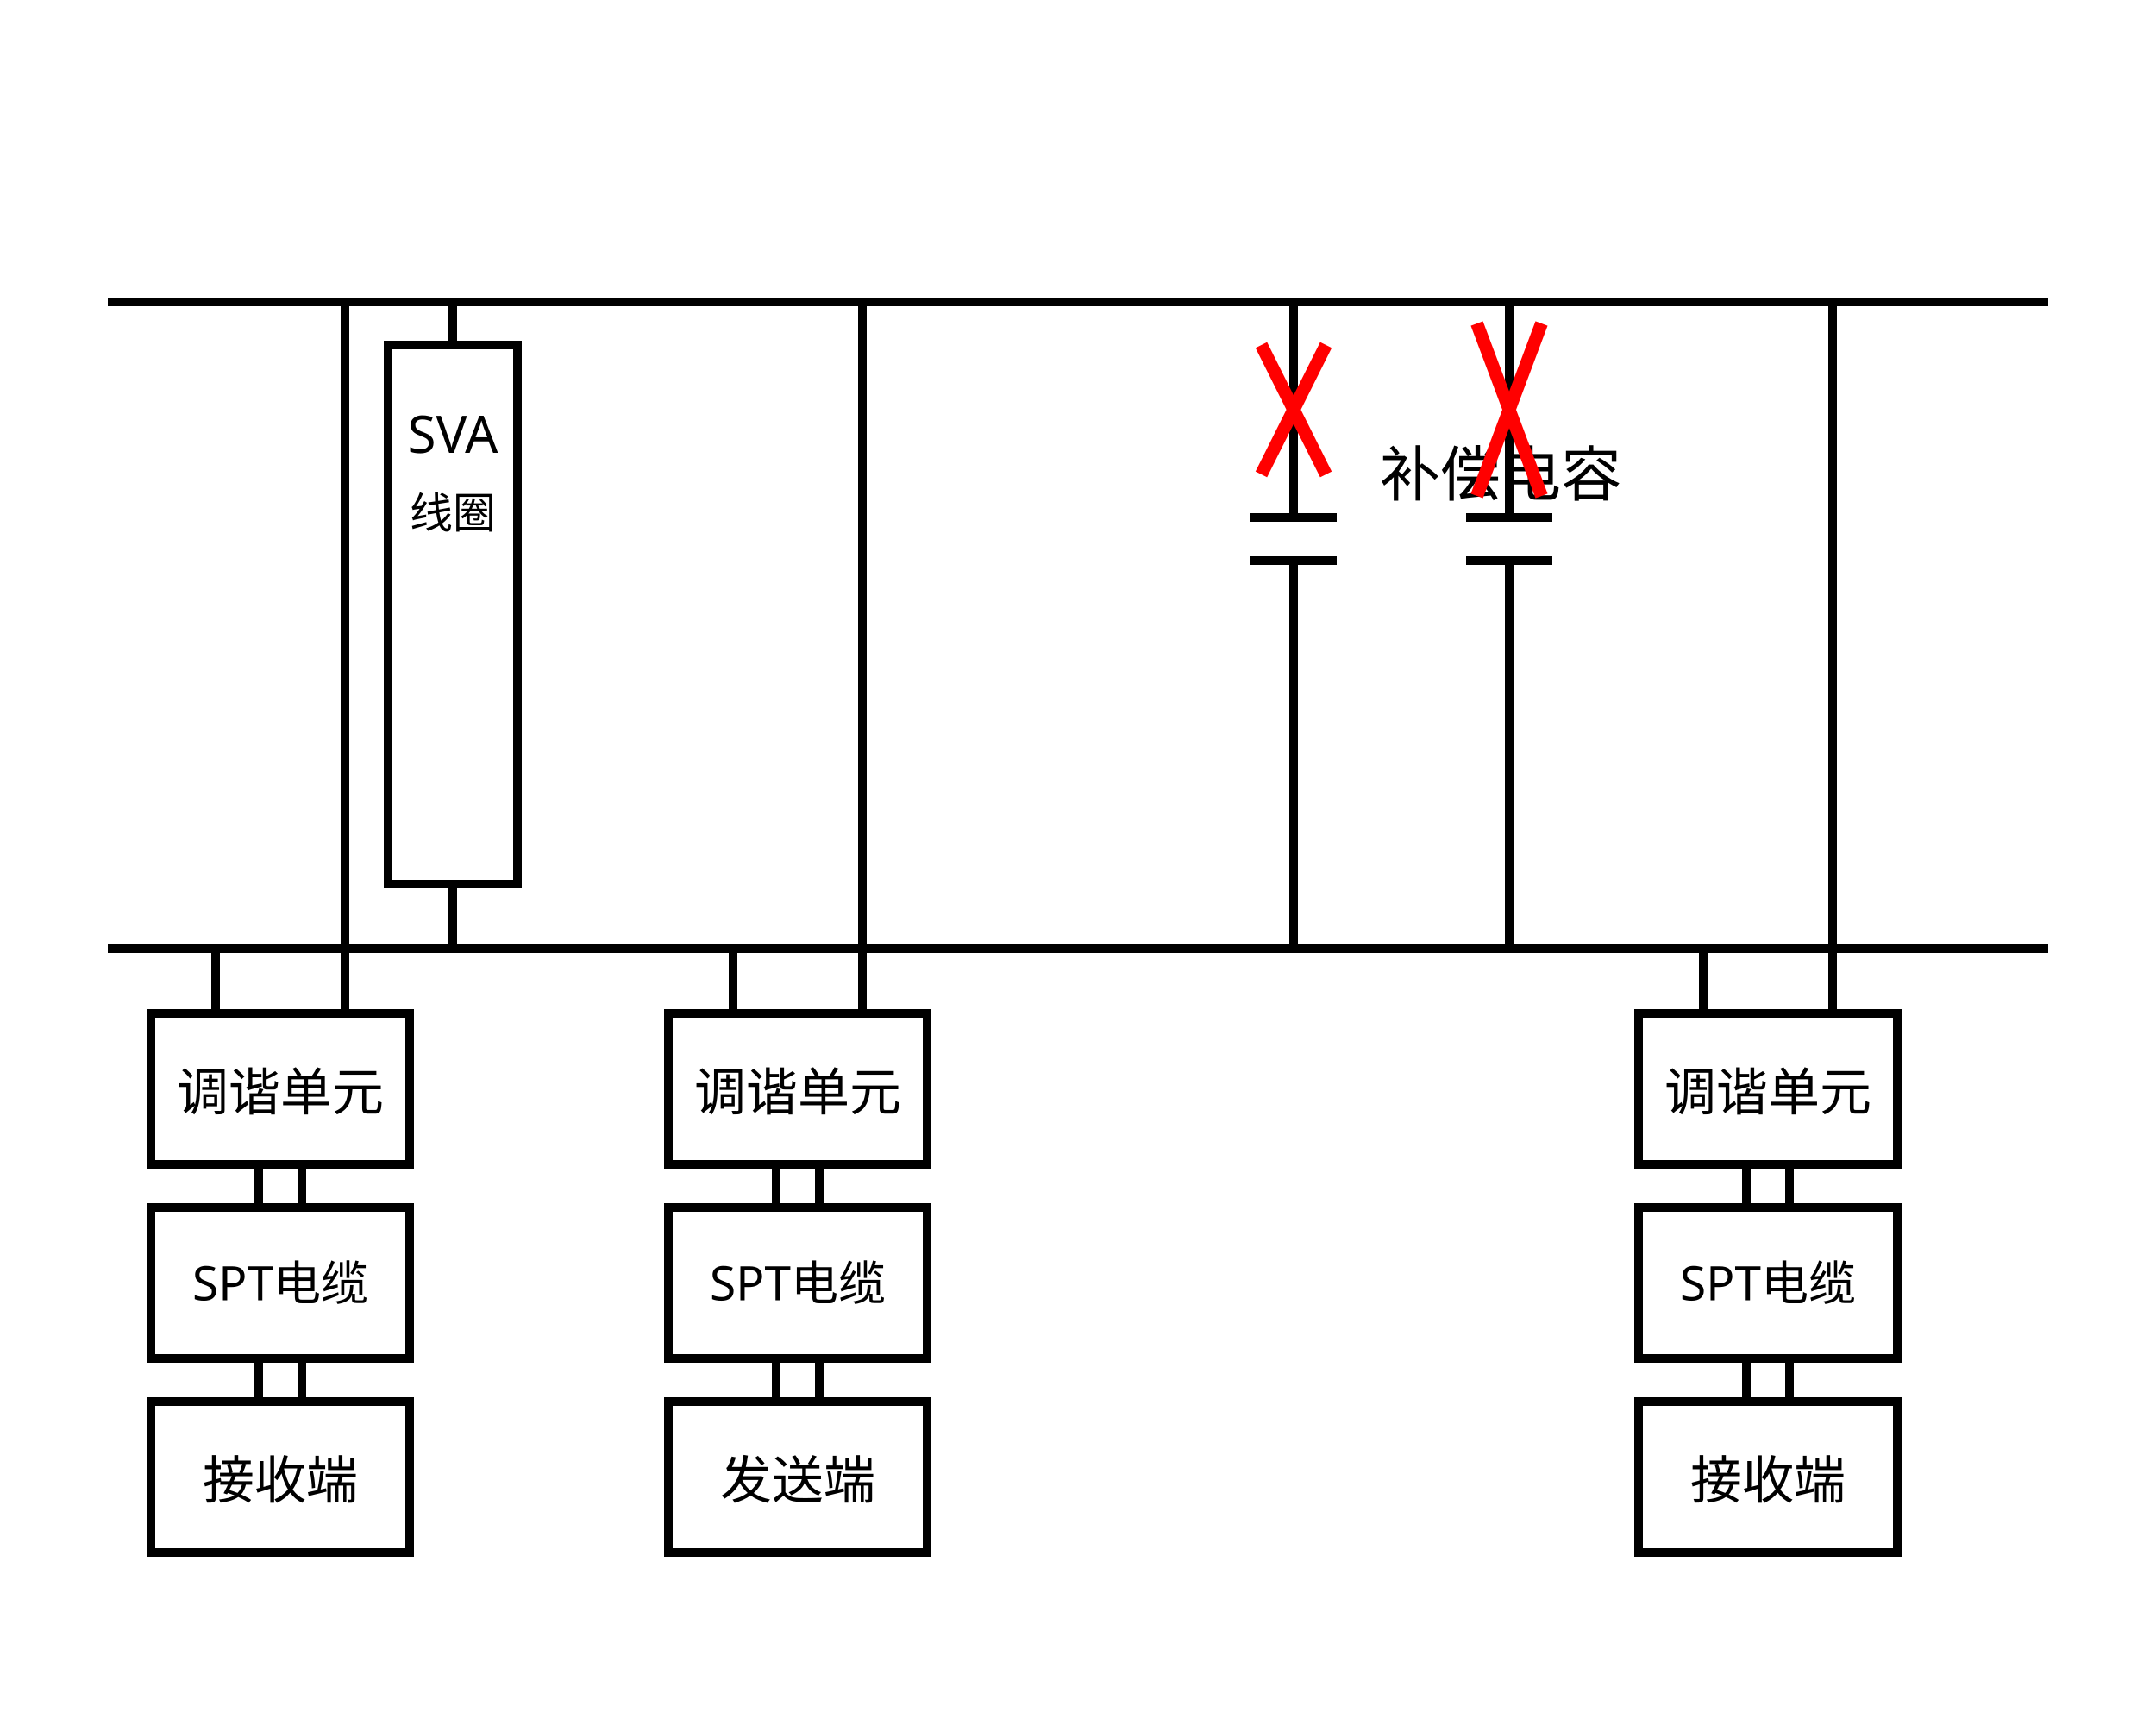
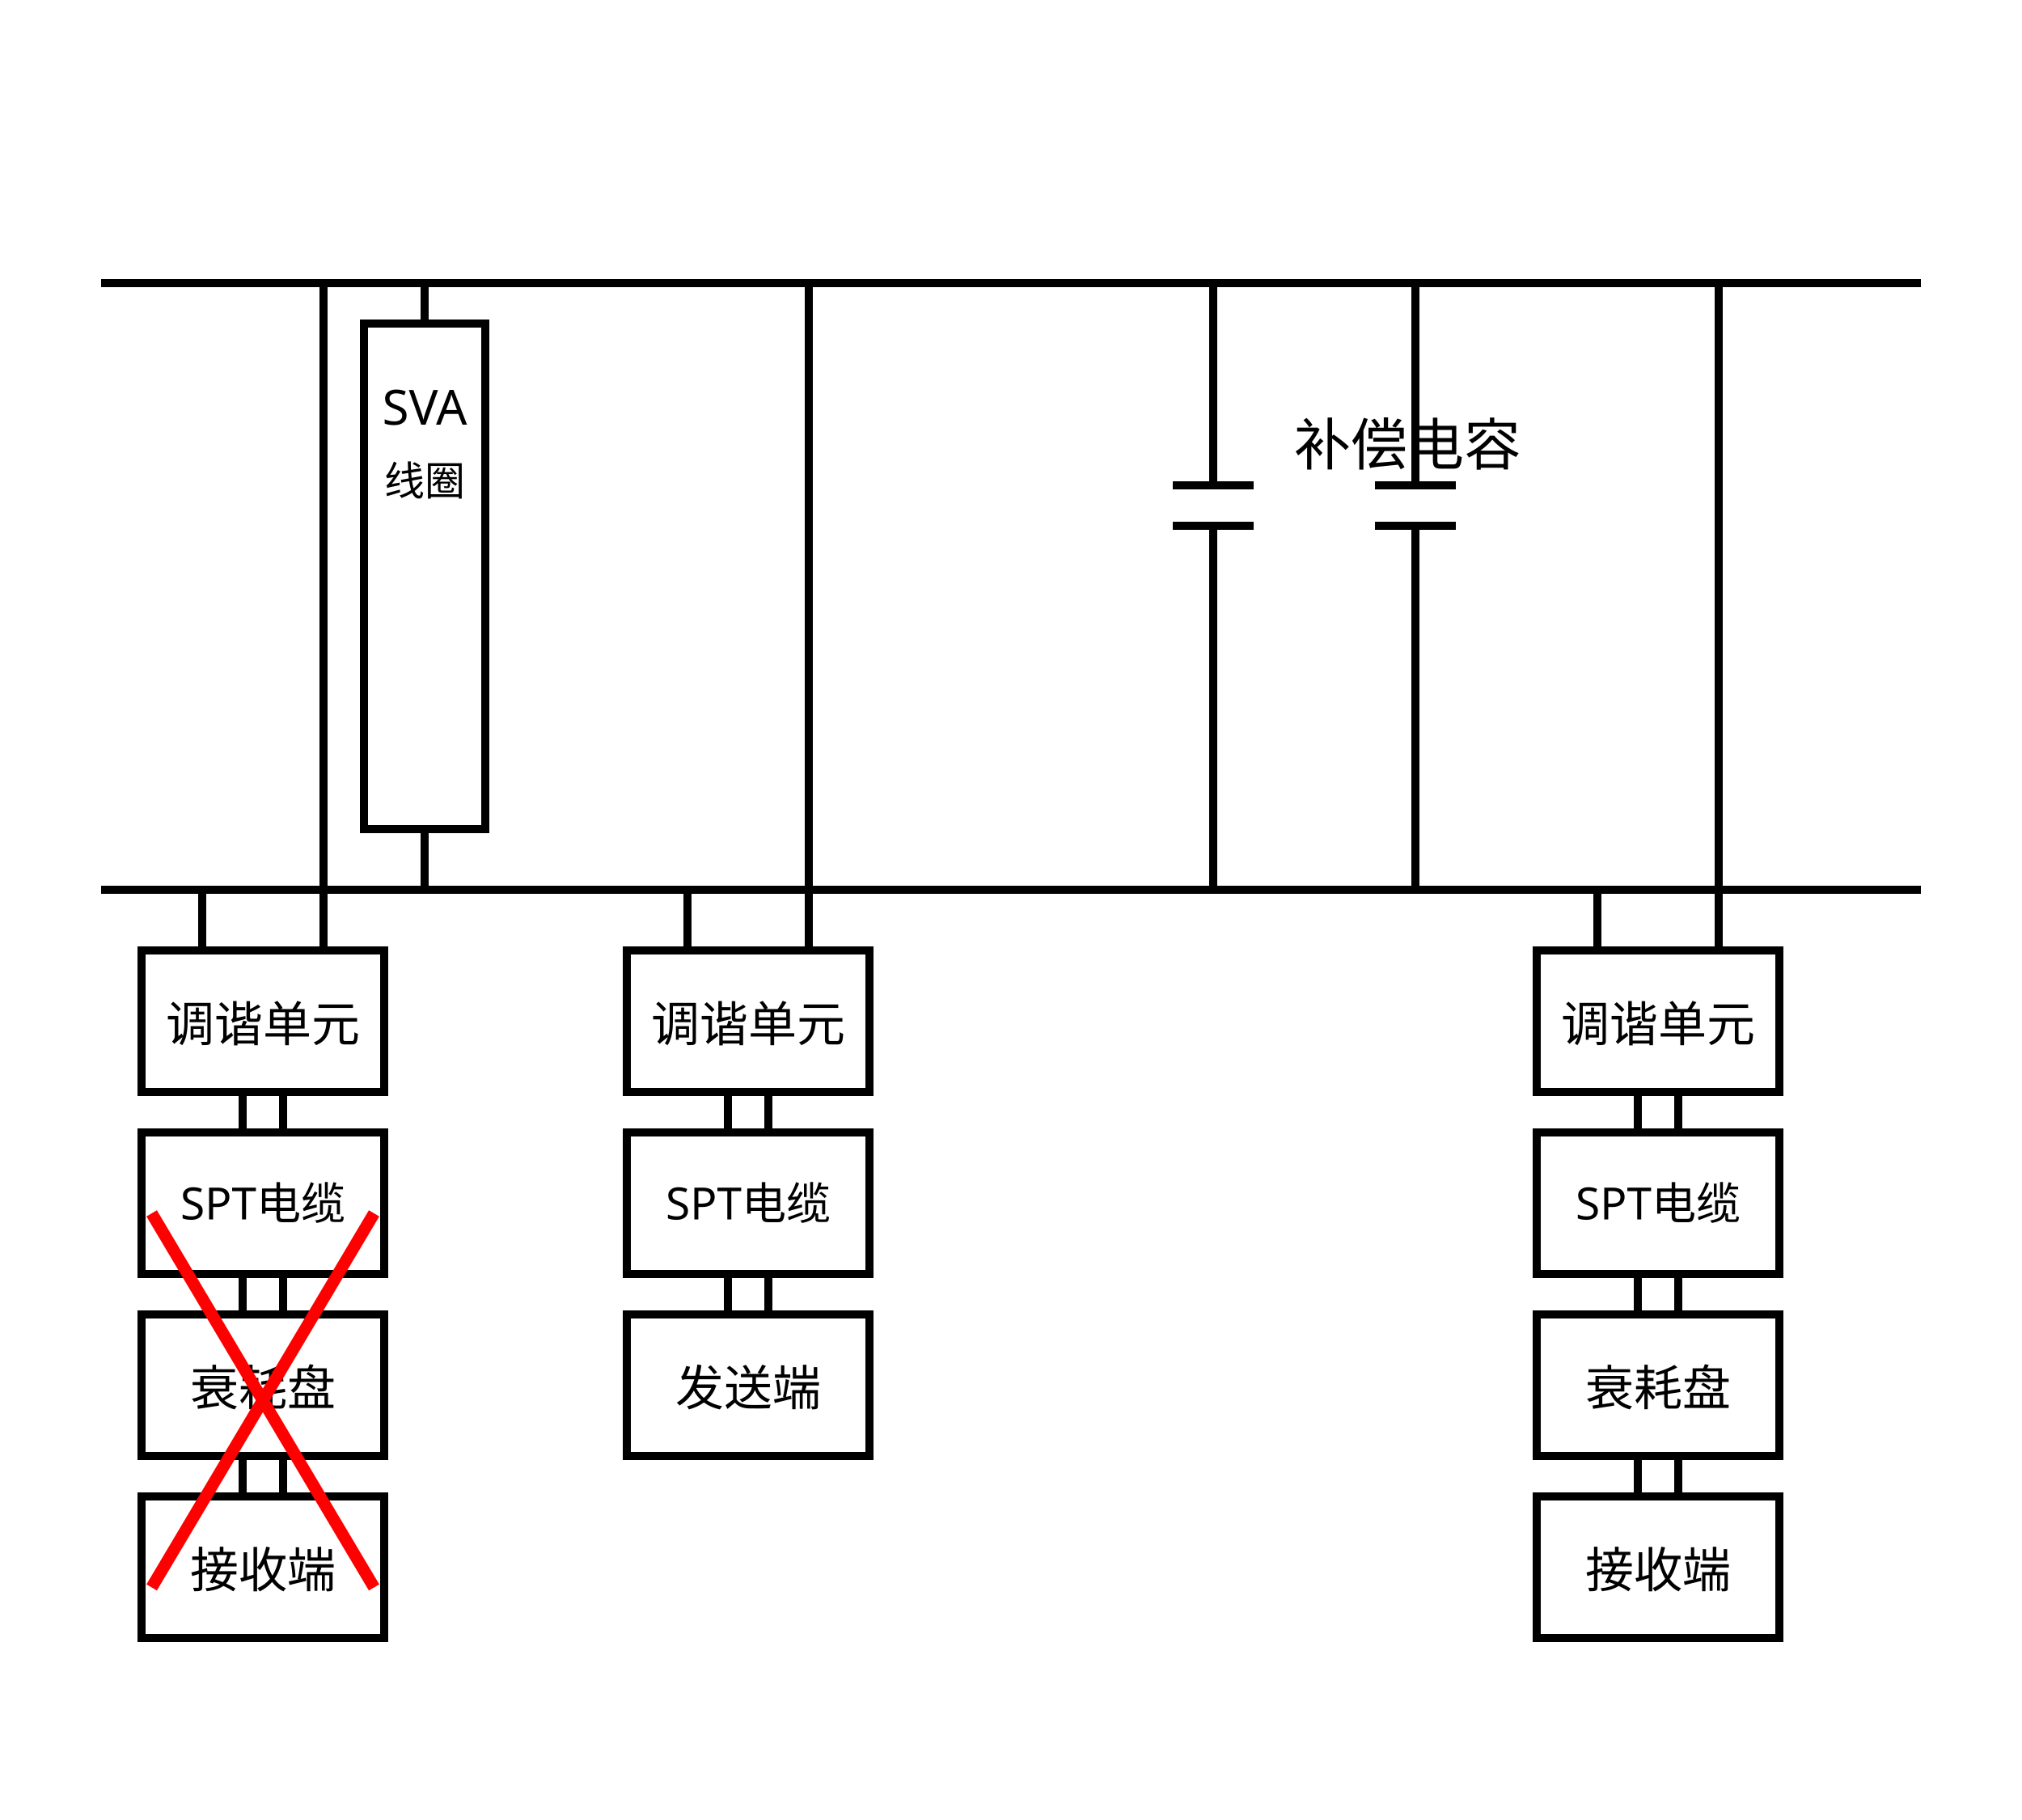
- <svg xmlns="http://www.w3.org/2000/svg" viewBox="0 0 1000 800" width="100%" height="100%">
-   <rect width="1000" height="800" fill="#ffffff" />
+ <svg xmlns="http://www.w3.org/2000/svg" viewBox="0 0 1000 900" width="100%" height="100%">
+   <rect width="1000" height="900" fill="#ffffff" />
  <line x1="50" y1="140" x2="950" y2="140" stroke="#000000" stroke-width="4" />
  <line x1="50" y1="440" x2="950" y2="440" stroke="#000000" stroke-width="4" />
  <rect x="180" y="160" width="60" height="250" fill="none" stroke="#000000" stroke-width="4" />
  <text x="210" y="210" font-family="sans-serif" font-size="24" fill="#000000" text-anchor="middle">SVA</text>
  <text x="210" y="245" font-family="sans-serif" font-size="20" fill="#000000" text-anchor="middle">线圈</text>
  <line x1="210" y1="140" x2="210" y2="160" stroke="#000000" stroke-width="4" />
  <line x1="210" y1="410" x2="210" y2="440" stroke="#000000" stroke-width="4" />
  <line x1="580" y1="140" x2="620" y2="140" stroke="#000000" stroke-width="4" />
  <line x1="600" y1="140" x2="600" y2="240" stroke="#000000" stroke-width="4" />
  <line x1="580" y1="240" x2="620" y2="240" stroke="#000000" stroke-width="4" />
  <line x1="580" y1="260" x2="620" y2="260" stroke="#000000" stroke-width="4" />
  <line x1="600" y1="260" x2="600" y2="440" stroke="#000000" stroke-width="4" />
  <text x="640" y="230" font-family="sans-serif" font-size="28" fill="#000000">补偿电容</text>
-   <line x1="585" y1="160" x2="615" y2="220" stroke="red" stroke-width="6" />
-   <line x1="615" y1="160" x2="585" y2="220" stroke="red" stroke-width="6" />
  <line x1="680" y1="140" x2="720" y2="140" stroke="#000000" stroke-width="4" />
  <line x1="700" y1="140" x2="700" y2="240" stroke="#000000" stroke-width="4" />
  <line x1="680" y1="240" x2="720" y2="240" stroke="#000000" stroke-width="4" />
  <line x1="680" y1="260" x2="720" y2="260" stroke="#000000" stroke-width="4" />
  <line x1="700" y1="260" x2="700" y2="440" stroke="#000000" stroke-width="4" />
-   <line x1="685" y1="150" x2="715" y2="230" stroke="red" stroke-width="6" />
-   <line x1="715" y1="150" x2="685" y2="230" stroke="red" stroke-width="6" />
  <line x1="100" y1="440" x2="100" y2="470" stroke="#000000" stroke-width="4" />
  <line x1="160" y1="140" x2="160" y2="470" stroke="#000000" stroke-width="4" />
  <rect x="70" y="470" width="120" height="70" fill="none" stroke="#000000" stroke-width="4" />
  <text x="130" y="515" font-family="sans-serif" font-size="24" fill="#000000" text-anchor="middle">调谐单元</text>
  <line x1="120" y1="540" x2="120" y2="560" stroke="#000000" stroke-width="4" />
  <line x1="140" y1="540" x2="140" y2="560" stroke="#000000" stroke-width="4" />
  <rect x="70" y="560" width="120" height="70" fill="none" stroke="#000000" stroke-width="4" />
  <text x="130" y="603" font-family="sans-serif" font-size="22" fill="#000000" text-anchor="middle">SPT电缆</text>
  <line x1="120" y1="630" x2="120" y2="650" stroke="#000000" stroke-width="4" />
  <line x1="140" y1="630" x2="140" y2="650" stroke="#000000" stroke-width="4" />
  <rect x="70" y="650" width="120" height="70" fill="none" stroke="#000000" stroke-width="4" />
-   <text x="130" y="695" font-family="sans-serif" font-size="24" fill="#000000" text-anchor="middle">接收端</text>
+   <text x="130" y="695" font-family="sans-serif" font-size="24" fill="#000000" text-anchor="middle">衰耗盘</text>
+   <line x1="120" y1="720" x2="120" y2="740" stroke="#000000" stroke-width="4" />
+   <line x1="140" y1="720" x2="140" y2="740" stroke="#000000" stroke-width="4" />
+   <rect x="70" y="740" width="120" height="70" fill="none" stroke="#000000" stroke-width="4" />
+   <text x="130" y="785" font-family="sans-serif" font-size="24" fill="#000000" text-anchor="middle">接收端</text>
+   <line x1="75" y1="600" x2="185" y2="785" stroke="red" stroke-width="6" />
+   <line x1="185" y1="600" x2="75" y2="785" stroke="red" stroke-width="6" />
  <line x1="340" y1="440" x2="340" y2="470" stroke="#000000" stroke-width="4" />
  <line x1="400" y1="140" x2="400" y2="470" stroke="#000000" stroke-width="4" />
  <rect x="310" y="470" width="120" height="70" fill="none" stroke="#000000" stroke-width="4" />
  <text x="370" y="515" font-family="sans-serif" font-size="24" fill="#000000" text-anchor="middle">调谐单元</text>
  <line x1="360" y1="540" x2="360" y2="560" stroke="#000000" stroke-width="4" />
  <line x1="380" y1="540" x2="380" y2="560" stroke="#000000" stroke-width="4" />
  <rect x="310" y="560" width="120" height="70" fill="none" stroke="#000000" stroke-width="4" />
  <text x="370" y="603" font-family="sans-serif" font-size="22" fill="#000000" text-anchor="middle">SPT电缆</text>
  <line x1="360" y1="630" x2="360" y2="650" stroke="#000000" stroke-width="4" />
  <line x1="380" y1="630" x2="380" y2="650" stroke="#000000" stroke-width="4" />
  <rect x="310" y="650" width="120" height="70" fill="none" stroke="#000000" stroke-width="4" />
  <text x="370" y="695" font-family="sans-serif" font-size="24" fill="#000000" text-anchor="middle">发送端</text>
  <line x1="790" y1="440" x2="790" y2="470" stroke="#000000" stroke-width="4" />
  <line x1="850" y1="140" x2="850" y2="470" stroke="#000000" stroke-width="4" />
  <rect x="760" y="470" width="120" height="70" fill="none" stroke="#000000" stroke-width="4" />
  <text x="820" y="515" font-family="sans-serif" font-size="24" fill="#000000" text-anchor="middle">调谐单元</text>
  <line x1="810" y1="540" x2="810" y2="560" stroke="#000000" stroke-width="4" />
  <line x1="830" y1="540" x2="830" y2="560" stroke="#000000" stroke-width="4" />
  <rect x="760" y="560" width="120" height="70" fill="none" stroke="#000000" stroke-width="4" />
  <text x="820" y="603" font-family="sans-serif" font-size="22" fill="#000000" text-anchor="middle">SPT电缆</text>
  <line x1="810" y1="630" x2="810" y2="650" stroke="#000000" stroke-width="4" />
  <line x1="830" y1="630" x2="830" y2="650" stroke="#000000" stroke-width="4" />
  <rect x="760" y="650" width="120" height="70" fill="none" stroke="#000000" stroke-width="4" />
-   <text x="820" y="695" font-family="sans-serif" font-size="24" fill="#000000" text-anchor="middle">接收端</text>
+   <text x="820" y="695" font-family="sans-serif" font-size="24" fill="#000000" text-anchor="middle">衰耗盘</text>
+   <line x1="810" y1="720" x2="810" y2="740" stroke="#000000" stroke-width="4" />
+   <line x1="830" y1="720" x2="830" y2="740" stroke="#000000" stroke-width="4" />
+   <rect x="760" y="740" width="120" height="70" fill="none" stroke="#000000" stroke-width="4" />
+   <text x="820" y="785" font-family="sans-serif" font-size="24" fill="#000000" text-anchor="middle">接收端</text>
</svg>
